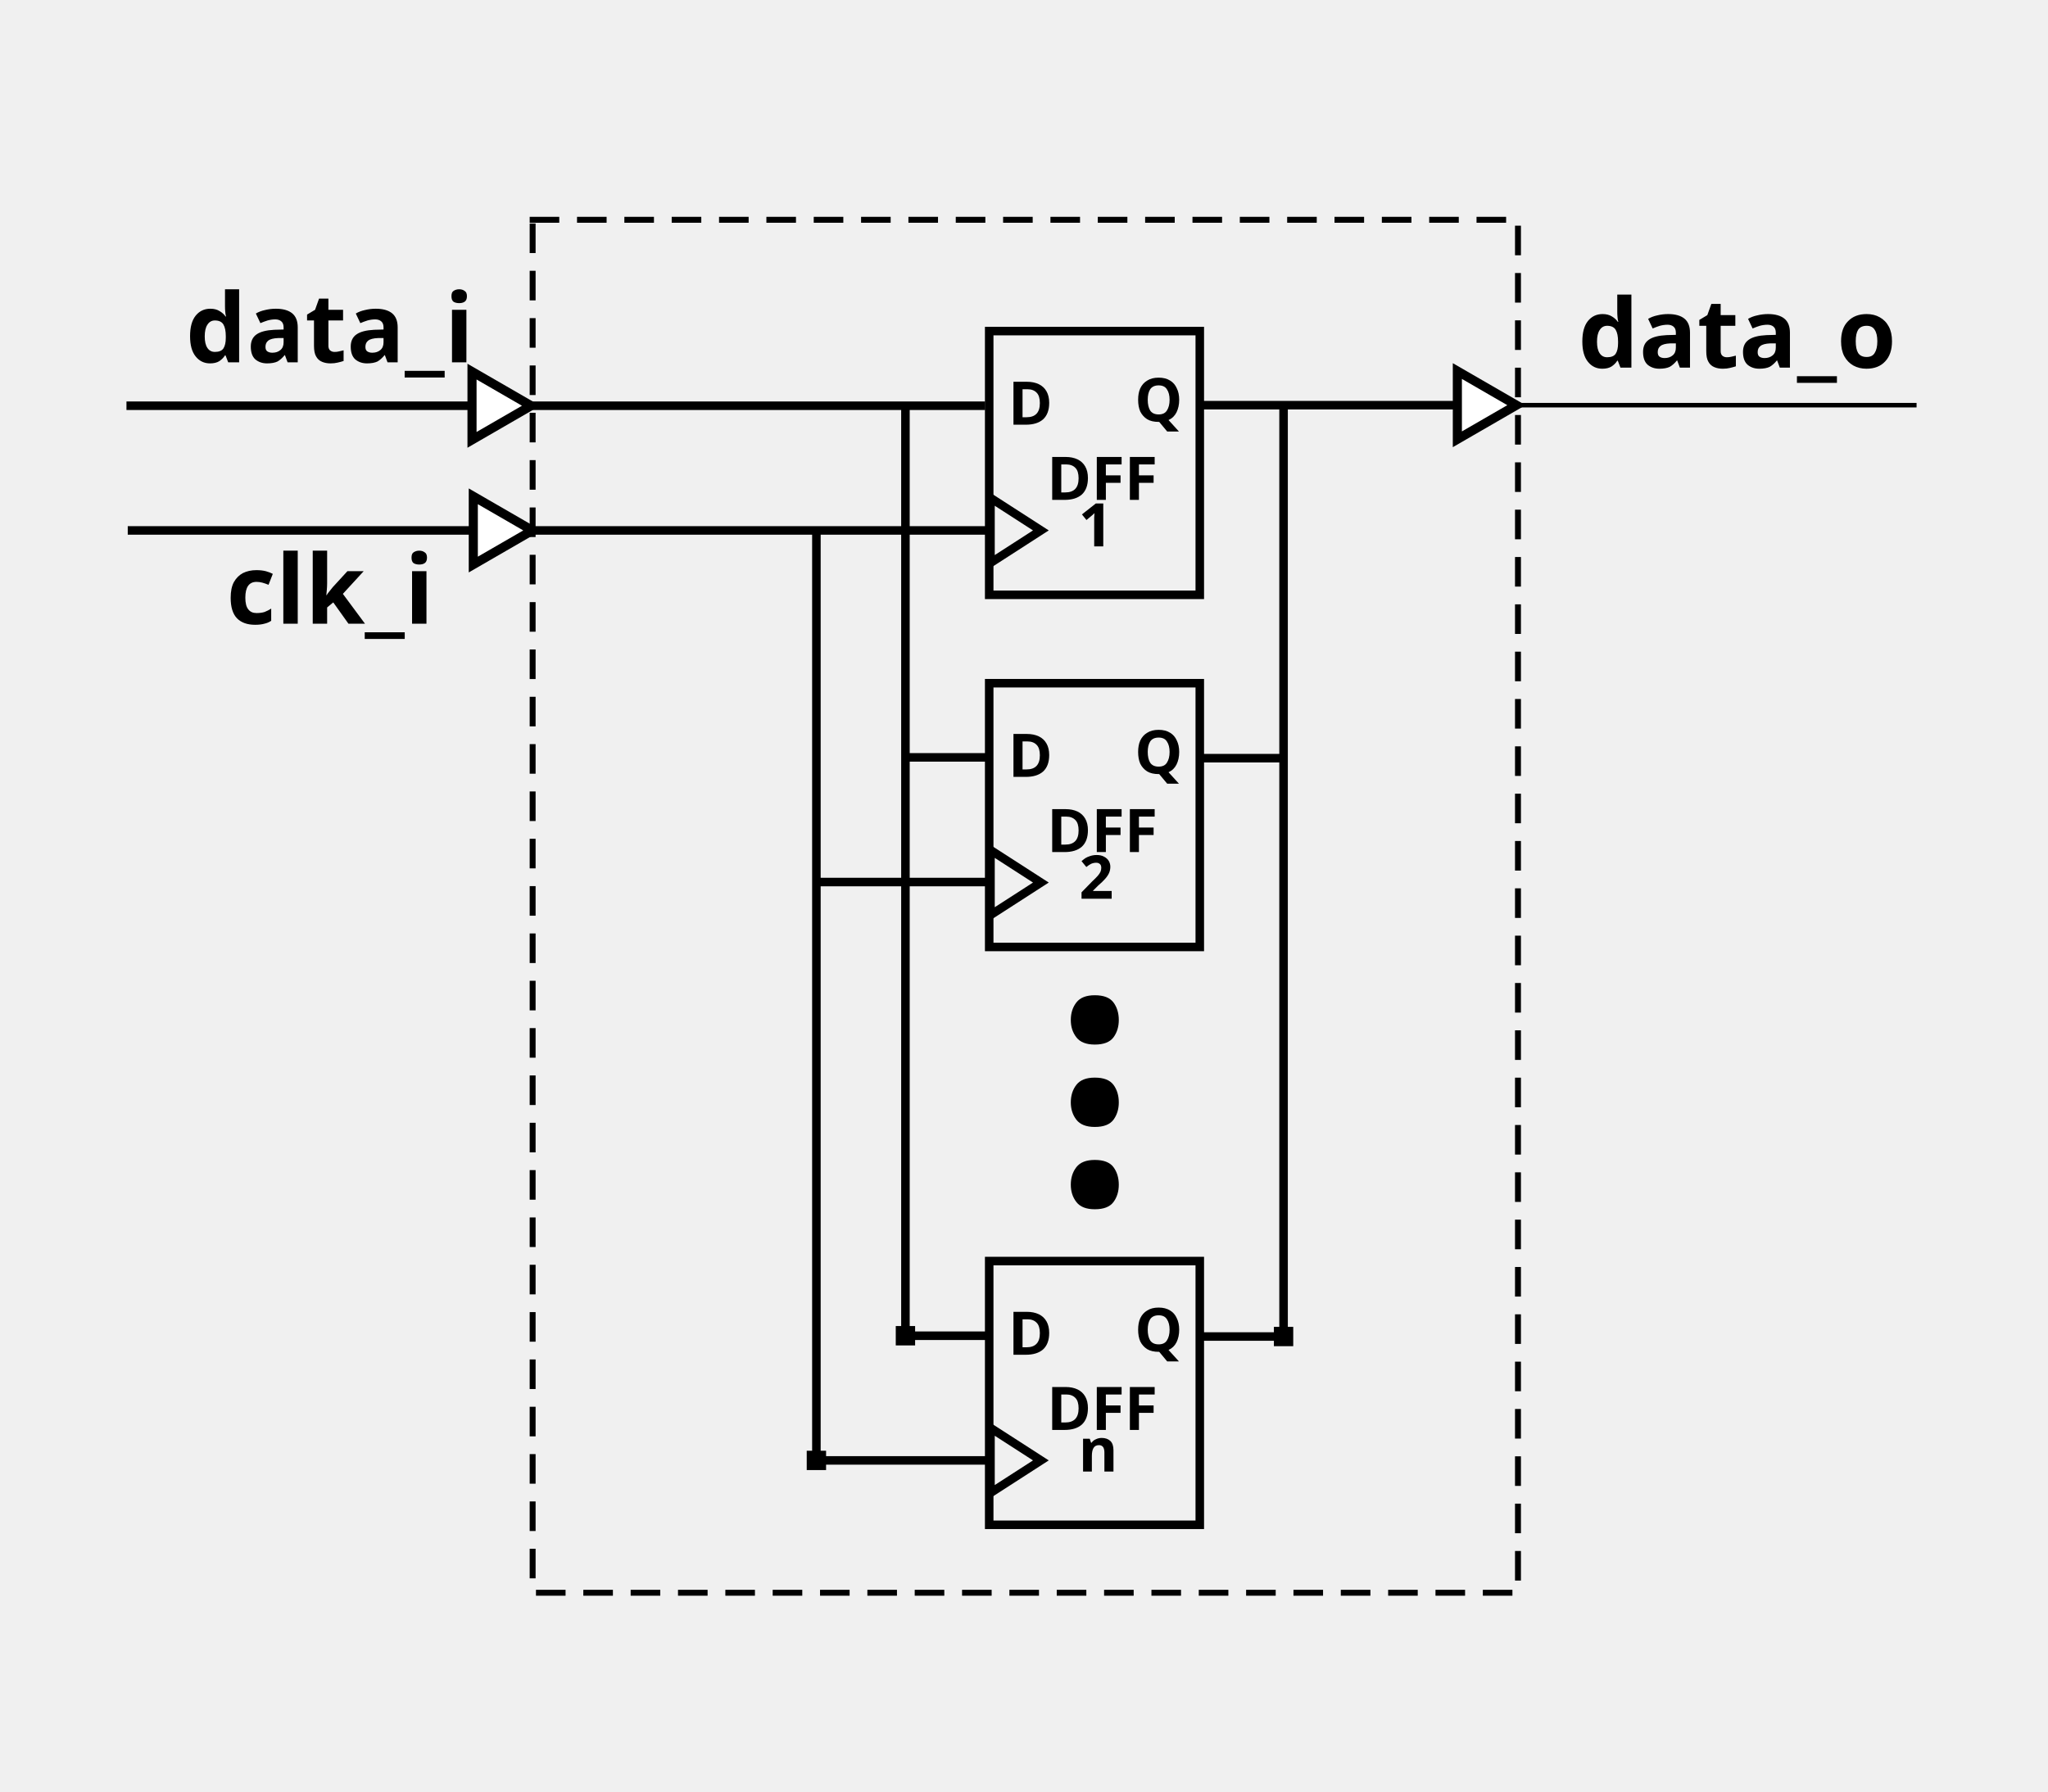
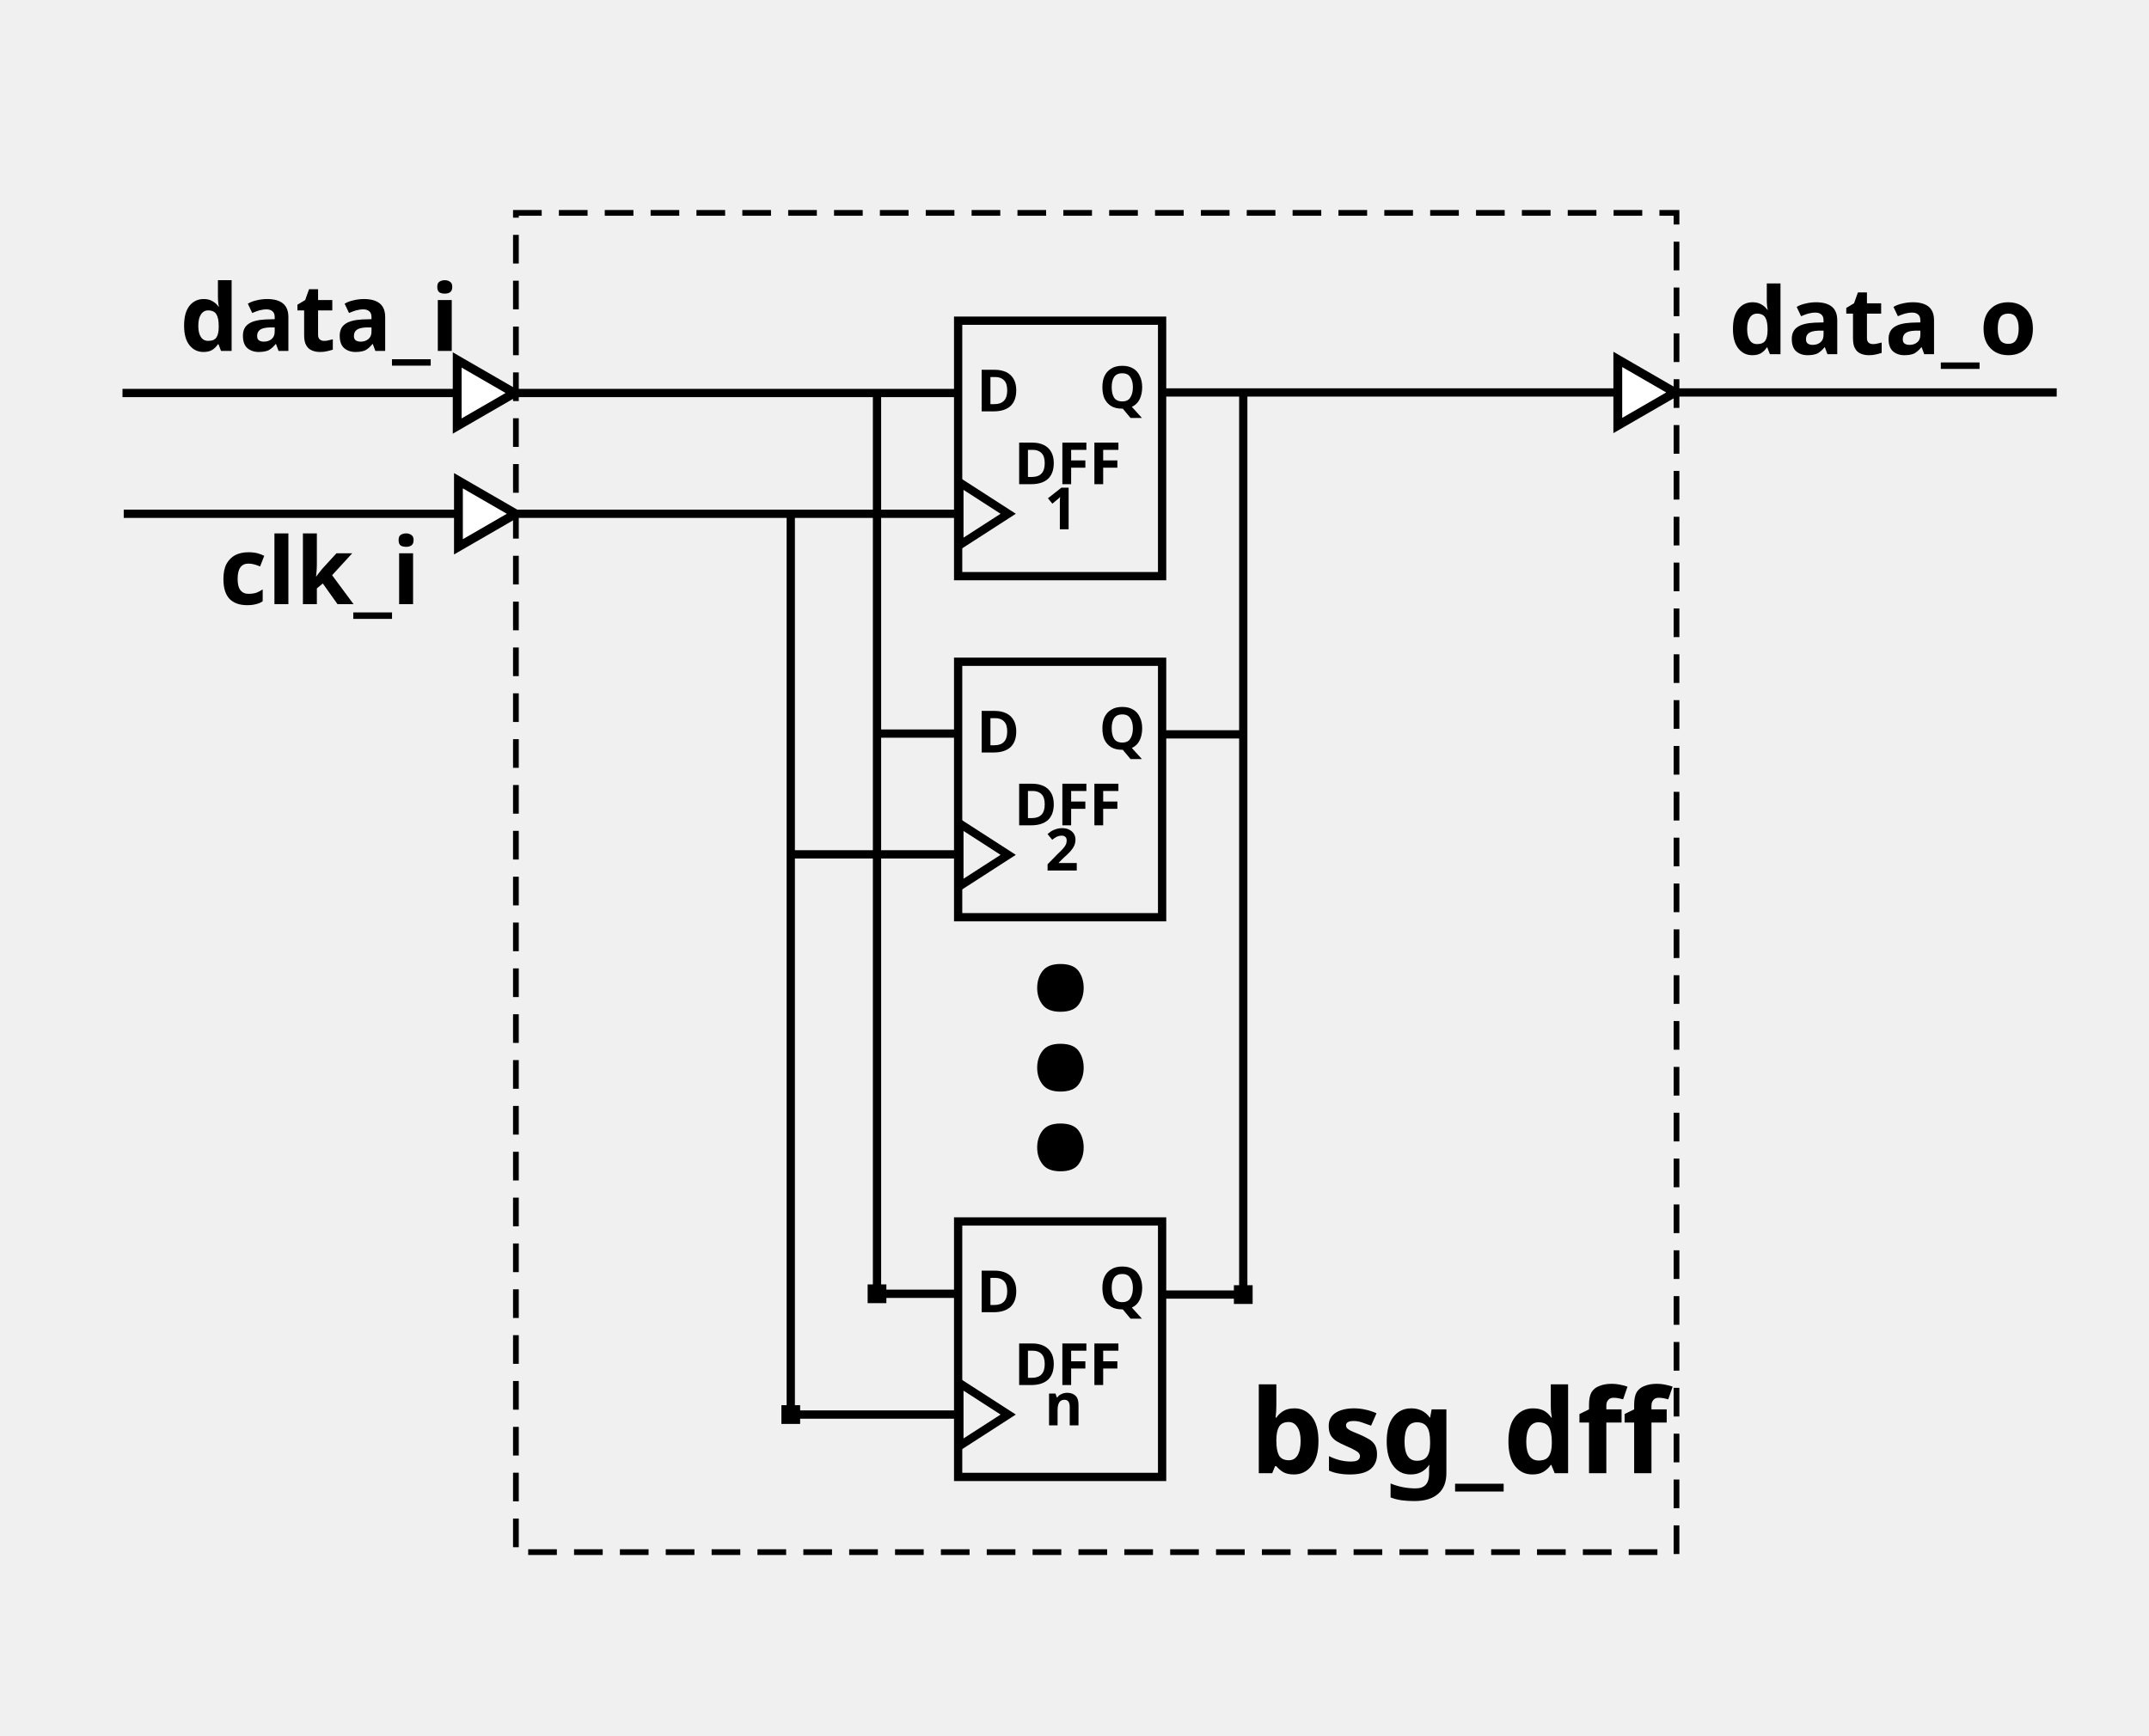
- <svg xmlns="http://www.w3.org/2000/svg" xmlns:ns1="http://www.openswatchbook.org/uri/2009/osb" width="120mm" height="105mm" viewBox="0 0 120 105" version="1.1" id="svg8">
+ <svg xmlns="http://www.w3.org/2000/svg" xmlns:ns1="http://www.openswatchbook.org/uri/2009/osb" width="130mm" height="105mm" viewBox="0 0 130 105" version="1.1" id="svg8">
  <defs id="defs2">
    <marker orient="auto" refY="0" refX="0" id="EmptyTriangleInL" style="overflow:visible">
      <path id="path1162" d="M 5.77,0 -2.88,5 V -5 Z" style="fill:#ffffff;fill-rule:evenodd;stroke:#000000;stroke-width:1pt;stroke-opacity:1" transform="matrix(-0.8,0,0,-0.8,4.8,0)" />
    </marker>
    <marker orient="auto" refY="0" refX="0" id="marker3328" style="overflow:visible">
      <path id="path3326" d="M 5.77,0 -2.88,5 V -5 Z" style="fill:#ffffff;fill-rule:evenodd;stroke:#000000;stroke-width:1pt;stroke-opacity:1" transform="matrix(0.8,0,0,0.8,-4.8,0)" />
    </marker>
    <marker orient="auto-start-reverse" refY="3" refX="5" id="marker3160">
      <path id="path3158" d="M 10,3 0,6 V 0 Z" style="fill:context-stroke;stroke:#000000;stroke-opacity:1" />
    </marker>
    <marker orient="auto" refY="0" refX="0" id="marker2964" style="overflow:visible">
      <g id="g2962" transform="scale(-1.2)" style="fill:#000000;fill-opacity:1;stroke:#000000;stroke-opacity:1">
        <path id="path2950" d="M -3.805,-3.959 0.544,0" style="fill:#000000;fill-opacity:1;fill-rule:evenodd;stroke:#000000;stroke-width:0.8;stroke-linecap:round;stroke-opacity:1" />
        <path id="path2952" d="M -1.287,-3.959 3.062,0" style="fill:#000000;fill-opacity:1;fill-rule:evenodd;stroke:#000000;stroke-width:0.8;stroke-linecap:round;stroke-opacity:1" />
        <path id="path2954" d="M 1.305,-3.959 5.654,0" style="fill:#000000;fill-opacity:1;fill-rule:evenodd;stroke:#000000;stroke-width:0.8;stroke-linecap:round;stroke-opacity:1" />
        <path id="path2956" d="M -3.805,4.178 0.544,0.22" style="fill:#000000;fill-opacity:1;fill-rule:evenodd;stroke:#000000;stroke-width:0.8;stroke-linecap:round;stroke-opacity:1" />
        <path id="path2958" d="M -1.287,4.178 3.062,0.22" style="fill:#000000;fill-opacity:1;fill-rule:evenodd;stroke:#000000;stroke-width:0.8;stroke-linecap:round;stroke-opacity:1" />
        <path id="path2960" d="M 1.305,4.178 5.654,0.22" style="fill:#000000;fill-opacity:1;fill-rule:evenodd;stroke:#000000;stroke-width:0.8;stroke-linecap:round;stroke-opacity:1" />
      </g>
    </marker>
    <marker id="RazorWire" refX="0" refY="0" orient="auto" style="overflow:visible">
      <path id="path1243" transform="scale(0.8)" style="fill:#000000;fill-opacity:1;fill-rule:evenodd;stroke:#000000;stroke-width:0.1pt;stroke-opacity:1" d="m 0.023,-0.74 v 1.438 L -7.759,3.01 H 10.679 L 3.491,0.697 v -1.438 L 10.741,-2.896 H -7.727 Z" />
    </marker>
    <marker orient="auto" refY="0" refX="0" id="EmptyTriangleOutM" style="overflow:visible">
      <path id="path1174" d="M 5.77,0 -2.88,5 V -5 Z" style="fill:#ffffff;fill-rule:evenodd;stroke:#000000;stroke-width:1pt;stroke-opacity:1" transform="matrix(0.4,0,0,0.4,-1.8,0)" />
    </marker>
    <marker orient="auto" refY="0" refX="0" id="Arrow2Send" style="overflow:visible">
      <path id="path1044" style="fill:#000000;fill-opacity:1;fill-rule:evenodd;stroke:#000000;stroke-width:0.625;stroke-linejoin:round;stroke-opacity:1" d="M 8.719,4.034 -2.207,0.016 8.719,-4.002 c -1.745,2.372 -1.735,5.617 -6e-7,8.035 z" transform="matrix(-0.3,0,0,-0.3,0.69,0)" />
    </marker>
    <marker orient="auto" refY="0" refX="0" id="Arrow1Lend" style="overflow:visible">
      <path id="path1014" d="M 0,0 5,-5 -12.5,0 5,5 Z" style="fill:#000000;fill-opacity:1;fill-rule:evenodd;stroke:#000000;stroke-width:1pt;stroke-opacity:1" transform="matrix(-0.8,0,0,-0.8,-10,0)" />
    </marker>
    <marker orient="auto-start-reverse" refY="3" refX="5" id="ExperimentalArrow">
      <path id="path1264" d="M 10,3 0,6 V 0 Z" style="fill:context-stroke;stroke:#000000;stroke-opacity:1" />
    </marker>
    <marker orient="auto" refY="0" refX="0" id="EmptyTriangleOutL" style="overflow:visible">
      <path id="path1171" d="M 5.77,0 -2.88,5 V -5 Z" style="fill:#ffffff;fill-rule:evenodd;stroke:#000000;stroke-width:1pt;stroke-opacity:1" transform="matrix(0.8,0,0,0.8,-4.8,0)" />
    </marker>
    <marker orient="auto" refY="0" refX="0" id="Tail" style="overflow:visible">
      <g id="g1059" transform="scale(-1.2)" style="fill:#000000;fill-opacity:1;stroke:#000000;stroke-opacity:1">
        <path id="path1047" d="M -3.805,-3.959 0.544,0" style="fill:#000000;fill-opacity:1;fill-rule:evenodd;stroke:#000000;stroke-width:0.8;stroke-linecap:round;stroke-opacity:1" />
        <path id="path1049" d="M -1.287,-3.959 3.062,0" style="fill:#000000;fill-opacity:1;fill-rule:evenodd;stroke:#000000;stroke-width:0.8;stroke-linecap:round;stroke-opacity:1" />
        <path id="path1051" d="M 1.305,-3.959 5.654,0" style="fill:#000000;fill-opacity:1;fill-rule:evenodd;stroke:#000000;stroke-width:0.8;stroke-linecap:round;stroke-opacity:1" />
        <path id="path1053" d="M -3.805,4.178 0.544,0.22" style="fill:#000000;fill-opacity:1;fill-rule:evenodd;stroke:#000000;stroke-width:0.8;stroke-linecap:round;stroke-opacity:1" />
        <path id="path1055" d="M -1.287,4.178 3.062,0.22" style="fill:#000000;fill-opacity:1;fill-rule:evenodd;stroke:#000000;stroke-width:0.8;stroke-linecap:round;stroke-opacity:1" />
        <path id="path1057" d="M 1.305,4.178 5.654,0.22" style="fill:#000000;fill-opacity:1;fill-rule:evenodd;stroke:#000000;stroke-width:0.8;stroke-linecap:round;stroke-opacity:1" />
      </g>
    </marker>
    <marker style="overflow:visible" id="marker1867" refX="0" refY="0" orient="auto">
      <path transform="matrix(0.4,0,0,0.4,2.96,0.4)" style="fill:#000000;fill-opacity:1;fill-rule:evenodd;stroke:#000000;stroke-width:1pt;stroke-opacity:1" d="m -2.5,-1 c 0,2.76 -2.24,5 -5,5 -2.76,0 -5,-2.24 -5,-5 0,-2.76 2.24,-5 5,-5 2.76,0 5,2.24 5,5 z" id="path1865" />
    </marker>
    <marker style="overflow:visible" id="marker1419" refX="0" refY="0" orient="auto">
      <path transform="matrix(0.2,0,0,0.2,1.48,0.2)" style="fill:#000000;fill-opacity:1;fill-rule:evenodd;stroke:#000000;stroke-width:1pt;stroke-opacity:1" d="m -2.5,-1 c 0,2.76 -2.24,5 -5,5 -2.76,0 -5,-2.24 -5,-5 0,-2.76 2.24,-5 5,-5 2.76,0 5,2.24 5,5 z" id="path1417" />
    </marker>
    <marker orient="auto" refY="0" refX="0" id="marker1341" style="overflow:visible">
      <path id="path1339" d="M -5,-5 V 5 H 5 V -5 Z" style="fill:#000000;fill-opacity:1;fill-rule:evenodd;stroke:#000000;stroke-width:1pt;stroke-opacity:1" transform="scale(0.2)" />
    </marker>
    <marker orient="auto" refY="0" refX="0" id="SquareM" style="overflow:visible">
      <path id="path1084" d="M -5,-5 V 5 H 5 V -5 Z" style="fill:#000000;fill-opacity:1;fill-rule:evenodd;stroke:#000000;stroke-width:1pt;stroke-opacity:1" transform="scale(0.4)" />
    </marker>
    <marker orient="auto" refY="0" refX="0" id="SquareS" style="overflow:visible">
      <path id="path1087" d="M -5,-5 V 5 H 5 V -5 Z" style="fill:#000000;fill-opacity:1;fill-rule:evenodd;stroke:#000000;stroke-width:1pt;stroke-opacity:1" transform="scale(0.2)" />
    </marker>
    <linearGradient id="linearGradient836" ns1:paint="solid">
      <stop style="stop-color:#000000;stop-opacity:1;" offset="0" id="stop834" />
    </linearGradient>
    <marker orient="auto" refY="0" refX="0" id="marker1341-6" style="overflow:visible">
      <path id="path1339-6" d="M -5,-5 V 5 H 5 V -5 Z" style="fill:#000000;fill-opacity:1;fill-rule:evenodd;stroke:#000000;stroke-width:1pt;stroke-opacity:1" transform="scale(0.2)" />
    </marker>
    <marker orient="auto" refY="0" refX="0" id="marker1341-5" style="overflow:visible">
      <path id="path1339-65" d="M -5,-5 V 5 H 5 V -5 Z" style="fill:#000000;fill-opacity:1;fill-rule:evenodd;stroke:#000000;stroke-width:1pt;stroke-opacity:1" transform="scale(0.2)" />
    </marker>
    <marker orient="auto" refY="0" refX="0" id="EmptyTriangleInL-4" style="overflow:visible">
      <path id="path1162-9" d="M 5.77,0 -2.88,5 V -5 Z" style="fill:#ffffff;fill-rule:evenodd;stroke:#000000;stroke-width:1pt;stroke-opacity:1" transform="matrix(-0.8,0,0,-0.8,4.8,0)" />
    </marker>
  </defs>
  <g id="layer1" transform="translate(0,-192)">
    <rect style="fill:none;fill-opacity:1;fill-rule:nonzero;stroke:#000000;stroke-width:0.5;stroke-linecap:square;stroke-linejoin:miter;stroke-miterlimit:4;stroke-dasharray:none;stroke-dashoffset:0;stroke-opacity:1;paint-order:normal" id="rect840" width="12.339" height="15.457" x="57.961" y="211.404" />
-     <rect style="fill:none;fill-opacity:1;fill-rule:nonzero;stroke:#000000;stroke-width:0.347;stroke-linecap:square;stroke-linejoin:miter;stroke-miterlimit:3.7;stroke-dasharray:1.387, 1.387;stroke-dashoffset:0;stroke-opacity:1;paint-order:normal" id="rect815" width="57.735" height="80.466" x="31.209" y="204.881" />
+     <rect style="fill:none;fill-opacity:1;fill-rule:nonzero;stroke:#000000;stroke-width:0.347;stroke-linecap:square;stroke-linejoin:miter;stroke-miterlimit:3.7;stroke-dasharray:1.387, 1.387;stroke-dashoffset:0;stroke-opacity:1;paint-order:normal" id="rect815" width="70.208" height="81.033" x="31.209" y="204.881" />
    <path style="fill:none;stroke:#000000;stroke-width:0.5;stroke-linecap:butt;stroke-linejoin:miter;stroke-miterlimit:4;stroke-dasharray:none;stroke-opacity:1" d="m 58.036,224.99 2.953,-1.904 -2.953,-1.904 z" id="path862" />
    <text xml:space="preserve" style="font-style:normal;font-variant:normal;font-weight:bold;font-stretch:normal;font-size:2.469px;line-height:1.25;font-family:Calibri;-inkscape-font-specification:'Calibri, Bold';font-variant-ligatures:normal;font-variant-caps:normal;font-variant-numeric:normal;font-feature-settings:normal;text-align:start;letter-spacing:0px;word-spacing:0px;writing-mode:lr-tb;text-anchor:start;fill:#000000;fill-opacity:1;stroke:none;stroke-width:0.265" x="59.07" y="216.894" id="text866">
      <tspan id="tspan864" x="59.07" y="216.894" style="font-style:normal;font-variant:normal;font-weight:bold;font-stretch:normal;font-size:3.528px;font-family:Calibri;-inkscape-font-specification:'Calibri, Bold';font-variant-ligatures:normal;font-variant-caps:normal;font-variant-numeric:normal;font-feature-settings:normal;text-align:start;writing-mode:lr-tb;text-anchor:start;stroke-width:0.265">D</tspan>
    </text>
    <text xml:space="preserve" style="font-style:normal;font-variant:normal;font-weight:bold;font-stretch:normal;font-size:2.469px;line-height:1.25;font-family:Calibri;-inkscape-font-specification:'Calibri, Bold';font-variant-ligatures:normal;font-variant-caps:normal;font-variant-numeric:normal;font-feature-settings:normal;text-align:start;letter-spacing:0px;word-spacing:0px;writing-mode:lr-tb;text-anchor:start;fill:#000000;fill-opacity:1;stroke:none;stroke-width:0.265" x="66.483" y="216.696" id="text866-1">
      <tspan id="tspan864-4" x="66.483" y="216.696" style="font-style:normal;font-variant:normal;font-weight:bold;font-stretch:normal;font-size:3.528px;font-family:Calibri;-inkscape-font-specification:'Calibri, Bold';font-variant-ligatures:normal;font-variant-caps:normal;font-variant-numeric:normal;font-feature-settings:normal;text-align:start;writing-mode:lr-tb;text-anchor:start;stroke-width:0.265">Q</tspan>
    </text>
    <text xml:space="preserve" style="font-style:normal;font-variant:normal;font-weight:bold;font-stretch:normal;font-size:2.469px;line-height:1.25;font-family:Calibri;-inkscape-font-specification:'Calibri, Bold';font-variant-ligatures:normal;font-variant-caps:normal;font-variant-numeric:normal;font-feature-settings:normal;text-align:start;letter-spacing:0px;word-spacing:0px;writing-mode:lr-tb;text-anchor:start;fill:#000000;fill-opacity:1;stroke:none;stroke-width:0.265" x="61.34" y="221.3" id="text866-9">
      <tspan id="tspan864-41" x="61.34" y="221.3" style="font-style:normal;font-variant:normal;font-weight:bold;font-stretch:normal;font-size:3.528px;font-family:Calibri;-inkscape-font-specification:'Calibri, Bold';font-variant-ligatures:normal;font-variant-caps:normal;font-variant-numeric:normal;font-feature-settings:normal;text-align:start;writing-mode:lr-tb;text-anchor:start;stroke-width:0.265">DFF</tspan>
    </text>
    <rect style="fill:none;fill-opacity:1;fill-rule:nonzero;stroke:#000000;stroke-width:0.5;stroke-linecap:square;stroke-linejoin:miter;stroke-miterlimit:4;stroke-dasharray:none;stroke-dashoffset:0;stroke-opacity:1;paint-order:normal" id="rect840-0" width="12.339" height="15.457" x="57.961" y="232.041" />
    <path style="fill:none;stroke:#000000;stroke-width:0.5;stroke-linecap:butt;stroke-linejoin:miter;stroke-miterlimit:4;stroke-dasharray:none;stroke-opacity:1" d="m 58.036,245.628 2.953,-1.904 -2.953,-1.904 z" id="path862-3" />
    <text xml:space="preserve" style="font-style:normal;font-variant:normal;font-weight:bold;font-stretch:normal;font-size:2.469px;line-height:1.25;font-family:Calibri;-inkscape-font-specification:'Calibri, Bold';font-variant-ligatures:normal;font-variant-caps:normal;font-variant-numeric:normal;font-feature-settings:normal;text-align:start;letter-spacing:0px;word-spacing:0px;writing-mode:lr-tb;text-anchor:start;fill:#000000;fill-opacity:1;stroke:none;stroke-width:0.265" x="59.07" y="237.531" id="text866-8">
      <tspan id="tspan864-9" x="59.07" y="237.531" style="font-style:normal;font-variant:normal;font-weight:bold;font-stretch:normal;font-size:3.528px;font-family:Calibri;-inkscape-font-specification:'Calibri, Bold';font-variant-ligatures:normal;font-variant-caps:normal;font-variant-numeric:normal;font-feature-settings:normal;text-align:start;writing-mode:lr-tb;text-anchor:start;stroke-width:0.265">D</tspan>
    </text>
    <text xml:space="preserve" style="font-style:normal;font-variant:normal;font-weight:bold;font-stretch:normal;font-size:2.469px;line-height:1.25;font-family:Calibri;-inkscape-font-specification:'Calibri, Bold';font-variant-ligatures:normal;font-variant-caps:normal;font-variant-numeric:normal;font-feature-settings:normal;text-align:start;letter-spacing:0px;word-spacing:0px;writing-mode:lr-tb;text-anchor:start;fill:#000000;fill-opacity:1;stroke:none;stroke-width:0.265" x="66.483" y="237.333" id="text866-1-9">
      <tspan id="tspan864-4-4" x="66.483" y="237.333" style="font-style:normal;font-variant:normal;font-weight:bold;font-stretch:normal;font-size:3.528px;font-family:Calibri;-inkscape-font-specification:'Calibri, Bold';font-variant-ligatures:normal;font-variant-caps:normal;font-variant-numeric:normal;font-feature-settings:normal;text-align:start;writing-mode:lr-tb;text-anchor:start;stroke-width:0.265">Q</tspan>
    </text>
    <text xml:space="preserve" style="font-style:normal;font-variant:normal;font-weight:bold;font-stretch:normal;font-size:2.469px;line-height:1.25;font-family:Calibri;-inkscape-font-specification:'Calibri, Bold';font-variant-ligatures:normal;font-variant-caps:normal;font-variant-numeric:normal;font-feature-settings:normal;text-align:start;letter-spacing:0px;word-spacing:0px;writing-mode:lr-tb;text-anchor:start;fill:#000000;fill-opacity:1;stroke:none;stroke-width:0.265" x="61.34" y="241.937" id="text866-9-2">
      <tspan id="tspan864-41-9" x="61.34" y="241.937" style="font-style:normal;font-variant:normal;font-weight:bold;font-stretch:normal;font-size:3.528px;font-family:Calibri;-inkscape-font-specification:'Calibri, Bold';font-variant-ligatures:normal;font-variant-caps:normal;font-variant-numeric:normal;font-feature-settings:normal;text-align:start;writing-mode:lr-tb;text-anchor:start;stroke-width:0.265">DFF</tspan>
    </text>
    <rect style="fill:none;fill-opacity:1;fill-rule:nonzero;stroke:#000000;stroke-width:0.5;stroke-linecap:square;stroke-linejoin:miter;stroke-miterlimit:4;stroke-dasharray:none;stroke-dashoffset:0;stroke-opacity:1;paint-order:normal" id="rect840-1" width="12.339" height="15.457" x="57.961" y="265.907" />
    <path style="fill:none;stroke:#000000;stroke-width:0.5;stroke-linecap:butt;stroke-linejoin:miter;stroke-miterlimit:4;stroke-dasharray:none;stroke-opacity:1" d="m 58.036,279.494 2.953,-1.904 -2.953,-1.904 z" id="path862-33" />
    <text xml:space="preserve" style="font-style:normal;font-variant:normal;font-weight:bold;font-stretch:normal;font-size:2.469px;line-height:1.25;font-family:Calibri;-inkscape-font-specification:'Calibri, Bold';font-variant-ligatures:normal;font-variant-caps:normal;font-variant-numeric:normal;font-feature-settings:normal;text-align:start;letter-spacing:0px;word-spacing:0px;writing-mode:lr-tb;text-anchor:start;fill:#000000;fill-opacity:1;stroke:none;stroke-width:0.265" x="59.07" y="271.397" id="text866-0">
      <tspan id="tspan864-5" x="59.07" y="271.397" style="font-style:normal;font-variant:normal;font-weight:bold;font-stretch:normal;font-size:3.528px;font-family:Calibri;-inkscape-font-specification:'Calibri, Bold';font-variant-ligatures:normal;font-variant-caps:normal;font-variant-numeric:normal;font-feature-settings:normal;text-align:start;writing-mode:lr-tb;text-anchor:start;stroke-width:0.265">D</tspan>
    </text>
    <text xml:space="preserve" style="font-style:normal;font-variant:normal;font-weight:bold;font-stretch:normal;font-size:2.469px;line-height:1.25;font-family:Calibri;-inkscape-font-specification:'Calibri, Bold';font-variant-ligatures:normal;font-variant-caps:normal;font-variant-numeric:normal;font-feature-settings:normal;text-align:start;letter-spacing:0px;word-spacing:0px;writing-mode:lr-tb;text-anchor:start;fill:#000000;fill-opacity:1;stroke:none;stroke-width:0.265" x="66.483" y="271.199" id="text866-1-1">
      <tspan id="tspan864-4-7" x="66.483" y="271.199" style="font-style:normal;font-variant:normal;font-weight:bold;font-stretch:normal;font-size:3.528px;font-family:Calibri;-inkscape-font-specification:'Calibri, Bold';font-variant-ligatures:normal;font-variant-caps:normal;font-variant-numeric:normal;font-feature-settings:normal;text-align:start;writing-mode:lr-tb;text-anchor:start;stroke-width:0.265">Q</tspan>
    </text>
    <text xml:space="preserve" style="font-style:normal;font-variant:normal;font-weight:bold;font-stretch:normal;font-size:2.469px;line-height:1.25;font-family:Calibri;-inkscape-font-specification:'Calibri, Bold';font-variant-ligatures:normal;font-variant-caps:normal;font-variant-numeric:normal;font-feature-settings:normal;text-align:start;letter-spacing:0px;word-spacing:0px;writing-mode:lr-tb;text-anchor:start;fill:#000000;fill-opacity:1;stroke:none;stroke-width:0.265" x="61.34" y="275.803" id="text866-9-6">
      <tspan id="tspan864-41-0" x="61.34" y="275.803" style="font-style:normal;font-variant:normal;font-weight:bold;font-stretch:normal;font-size:3.528px;font-family:Calibri;-inkscape-font-specification:'Calibri, Bold';font-variant-ligatures:normal;font-variant-caps:normal;font-variant-numeric:normal;font-feature-settings:normal;text-align:start;writing-mode:lr-tb;text-anchor:start;stroke-width:0.265">DFF</tspan>
    </text>
    <path style="fill:none;stroke:#000000;stroke-width:0.5;stroke-linecap:butt;stroke-linejoin:miter;stroke-miterlimit:4;stroke-dasharray:none;stroke-opacity:1" d="M 31.209,215.779 H 57.725" id="path994" />
    <path style="fill:none;stroke:#000000;stroke-width:0.5;stroke-linecap:butt;stroke-linejoin:miter;stroke-miterlimit:4;stroke-dasharray:none;stroke-opacity:1" d="M 57.961,236.387 H 53.053" id="path996" />
    <path style="fill:none;stroke:#000000;stroke-width:0.5;stroke-linecap:butt;stroke-linejoin:round;stroke-miterlimit:4;stroke-dasharray:none;stroke-opacity:1;marker-end:url(#marker1341);paint-order:stroke fill markers" d="M 57.961,270.283 H 53.053" id="path998" />
    <path style="fill:none;stroke:#000000;stroke-width:0.5;stroke-linecap:butt;stroke-linejoin:miter;stroke-miterlimit:4;stroke-dasharray:none;stroke-opacity:1" d="m 53.053,215.779 v 54.503" id="path1009" />
-     <path style="fill:none;stroke:#000000;stroke-width:0.5;stroke-linecap:butt;stroke-linejoin:miter;stroke-miterlimit:4;stroke-dasharray:none;stroke-opacity:1;marker-end:url(#EmptyTriangleOutL)" d="m 70.3,215.746 h 18.644" id="path994-0" />
+     <path style="fill:none;stroke:#000000;stroke-width:0.5;stroke-linecap:butt;stroke-linejoin:miter;stroke-miterlimit:4;stroke-dasharray:none;stroke-opacity:1;marker-end:url(#EmptyTriangleOutL)" d="M 70.3,215.746 H 101.418" id="path994-0" />
    <path style="fill:none;stroke:#000000;stroke-width:0.5;stroke-linecap:butt;stroke-linejoin:miter;stroke-miterlimit:4;stroke-dasharray:none;stroke-opacity:1" d="m 75.209,236.434 h -4.908" id="path996-1" />
    <path style="fill:none;stroke:#000000;stroke-width:0.5;stroke-linecap:butt;stroke-linejoin:round;stroke-miterlimit:4;stroke-dasharray:none;stroke-opacity:1;marker-start:url(#marker1341-6);paint-order:stroke fill markers" d="m 75.209,270.33 h -4.908" id="path998-6" />
    <path style="fill:none;stroke:#000000;stroke-width:0.5;stroke-linecap:butt;stroke-linejoin:miter;stroke-miterlimit:4;stroke-dasharray:none;stroke-opacity:1" d="m 75.209,215.827 v 54.503" id="path1009-7" />
    <path style="fill:none;stroke:#000000;stroke-width:0.265px;stroke-linecap:butt;stroke-linejoin:miter;stroke-opacity:1" d="m 101.935,215.746 c 0,0 0,0 0,0 z" id="path2187" />
    <text xml:space="preserve" style="font-style:normal;font-variant:normal;font-weight:bold;font-stretch:normal;font-size:2.469px;line-height:1.25;font-family:Calibri;-inkscape-font-specification:'Calibri, Bold';font-variant-ligatures:normal;font-variant-caps:normal;font-variant-numeric:normal;font-feature-settings:normal;text-align:start;letter-spacing:0px;word-spacing:0px;writing-mode:lr-tb;text-anchor:start;fill:#000000;fill-opacity:1;stroke:none;stroke-width:0.265" x="10.888" y="213.236" id="text2191">
      <tspan id="tspan2189" x="10.888" y="213.236" style="font-style:normal;font-variant:normal;font-weight:bold;font-stretch:normal;font-size:5.644px;font-family:Calibri;-inkscape-font-specification:'Calibri, Bold';font-variant-ligatures:normal;font-variant-caps:normal;font-variant-numeric:normal;font-feature-settings:normal;text-align:start;writing-mode:lr-tb;text-anchor:start;stroke-width:0.265">data_i</tspan>
    </text>
    <path style="fill:none;stroke:#000000;stroke-width:0.5;stroke-linecap:butt;stroke-linejoin:miter;stroke-miterlimit:4;stroke-dasharray:none;stroke-opacity:1;marker-start:url(#EmptyTriangleInL)" d="M 31.209,215.779 H 7.41" id="path3300" />
    <path style="fill:none;stroke:#000000;stroke-width:0.5;stroke-linecap:butt;stroke-linejoin:miter;stroke-miterlimit:4;stroke-dasharray:none;stroke-opacity:1" d="M 31.284,223.087 H 57.8" id="path994-6" />
    <path style="fill:none;stroke:#000000;stroke-width:0.5;stroke-linecap:butt;stroke-linejoin:miter;stroke-miterlimit:4;stroke-dasharray:none;stroke-opacity:1" d="M 58.036,243.694 H 47.836" id="path996-17" />
    <path style="fill:none;stroke:#000000;stroke-width:0.5;stroke-linecap:butt;stroke-linejoin:round;stroke-miterlimit:4;stroke-dasharray:none;stroke-opacity:1;marker-end:url(#marker1341-5);paint-order:stroke fill markers" d="M 58.036,277.59 H 47.836" id="path998-66" />
    <path style="fill:none;stroke:#000000;stroke-width:0.5;stroke-linecap:butt;stroke-linejoin:miter;stroke-miterlimit:4;stroke-dasharray:none;stroke-opacity:1" d="m 47.836,223.087 v 54.503" id="path1009-5" />
    <path style="fill:none;stroke:#000000;stroke-width:0.5;stroke-linecap:butt;stroke-linejoin:miter;stroke-miterlimit:4;stroke-dasharray:none;stroke-opacity:1;marker-start:url(#EmptyTriangleInL-4)" d="M 31.284,223.087 H 7.485" id="path3300-2" />
    <text xml:space="preserve" style="font-style:normal;font-variant:normal;font-weight:bold;font-stretch:normal;font-size:2.469px;line-height:1.25;font-family:Calibri;-inkscape-font-specification:'Calibri, Bold';font-variant-ligatures:normal;font-variant-caps:normal;font-variant-numeric:normal;font-feature-settings:normal;text-align:start;letter-spacing:0px;word-spacing:0px;writing-mode:lr-tb;text-anchor:start;fill:#000000;fill-opacity:1;stroke:none;stroke-width:0.265" x="249.361" y="-62.961" id="text4183" transform="rotate(90)">
      <tspan id="tspan4181" x="249.361" y="-62.961" style="font-style:normal;font-variant:normal;font-weight:bold;font-stretch:normal;font-size:16.933px;font-family:Calibri;-inkscape-font-specification:'Calibri, Bold';font-variant-ligatures:normal;font-variant-caps:normal;font-variant-numeric:normal;font-feature-settings:normal;text-align:start;writing-mode:lr-tb;text-anchor:start;stroke-width:0.265">...</tspan>
    </text>
    <text xml:space="preserve" style="font-style:normal;font-variant:normal;font-weight:bold;font-stretch:normal;font-size:2.469px;line-height:1.25;font-family:Calibri;-inkscape-font-specification:'Calibri, Bold';font-variant-ligatures:normal;font-variant-caps:normal;font-variant-numeric:normal;font-feature-settings:normal;text-align:start;letter-spacing:0px;word-spacing:0px;writing-mode:lr-tb;text-anchor:start;fill:#000000;fill-opacity:1;stroke:none;stroke-width:0.265" x="63.19" y="224.02" id="text866-9-28">
      <tspan id="tspan864-41-5" x="63.19" y="224.02" style="font-style:normal;font-variant:normal;font-weight:bold;font-stretch:normal;font-size:3.528px;font-family:Calibri;-inkscape-font-specification:'Calibri, Bold';font-variant-ligatures:normal;font-variant-caps:normal;font-variant-numeric:normal;font-feature-settings:normal;text-align:start;writing-mode:lr-tb;text-anchor:start;stroke-width:0.265">1</tspan>
    </text>
    <text xml:space="preserve" style="font-style:normal;font-variant:normal;font-weight:bold;font-stretch:normal;font-size:2.469px;line-height:1.25;font-family:Calibri;-inkscape-font-specification:'Calibri, Bold';font-variant-ligatures:normal;font-variant-caps:normal;font-variant-numeric:normal;font-feature-settings:normal;text-align:start;letter-spacing:0px;word-spacing:0px;writing-mode:lr-tb;text-anchor:start;fill:#000000;fill-opacity:1;stroke:none;stroke-width:0.265" x="63.232" y="244.669" id="text866-9-28-7">
      <tspan id="tspan864-41-5-3" x="63.232" y="244.669" style="font-style:normal;font-variant:normal;font-weight:bold;font-stretch:normal;font-size:3.528px;font-family:Calibri;-inkscape-font-specification:'Calibri, Bold';font-variant-ligatures:normal;font-variant-caps:normal;font-variant-numeric:normal;font-feature-settings:normal;text-align:start;writing-mode:lr-tb;text-anchor:start;stroke-width:0.265">2</tspan>
    </text>
    <text xml:space="preserve" style="font-style:normal;font-variant:normal;font-weight:bold;font-stretch:normal;font-size:2.469px;line-height:1.25;font-family:Calibri;-inkscape-font-specification:'Calibri, Bold';font-variant-ligatures:normal;font-variant-caps:normal;font-variant-numeric:normal;font-feature-settings:normal;text-align:start;letter-spacing:0px;word-spacing:0px;writing-mode:lr-tb;text-anchor:start;fill:#000000;fill-opacity:1;stroke:none;stroke-width:0.265" x="63.18" y="278.243" id="text866-9-28-2">
      <tspan id="tspan864-41-5-5" x="63.18" y="278.243" style="font-style:normal;font-variant:normal;font-weight:bold;font-stretch:normal;font-size:3.528px;font-family:Calibri;-inkscape-font-specification:'Calibri, Bold';font-variant-ligatures:normal;font-variant-caps:normal;font-variant-numeric:normal;font-feature-settings:normal;text-align:start;writing-mode:lr-tb;text-anchor:start;stroke-width:0.265">n</tspan>
    </text>
    <text xml:space="preserve" style="font-style:normal;font-variant:normal;font-weight:bold;font-stretch:normal;font-size:2.469px;line-height:1.25;font-family:Calibri;-inkscape-font-specification:'Calibri, Bold';font-variant-ligatures:normal;font-variant-caps:normal;font-variant-numeric:normal;font-feature-settings:normal;text-align:start;letter-spacing:0px;word-spacing:0px;writing-mode:lr-tb;text-anchor:start;fill:#000000;fill-opacity:1;stroke:none;stroke-width:0.265" x="13.265" y="228.551" id="text2191-7">
      <tspan id="tspan2189-2" x="13.265" y="228.551" style="font-style:normal;font-variant:normal;font-weight:bold;font-stretch:normal;font-size:5.644px;font-family:Calibri;-inkscape-font-specification:'Calibri, Bold';font-variant-ligatures:normal;font-variant-caps:normal;font-variant-numeric:normal;font-feature-settings:normal;text-align:start;writing-mode:lr-tb;text-anchor:start;stroke-width:0.265">clk_i</tspan>
    </text>
-     <path style="fill:none;stroke:#000000;stroke-width:0.265px;stroke-linecap:butt;stroke-linejoin:miter;stroke-opacity:1" d="M 88.944,215.746 H 112.299" id="path4263" />
-     <text xml:space="preserve" style="font-style:normal;font-variant:normal;font-weight:bold;font-stretch:normal;font-size:2.469px;line-height:1.25;font-family:Calibri;-inkscape-font-specification:'Calibri, Bold';font-variant-ligatures:normal;font-variant-caps:normal;font-variant-numeric:normal;font-feature-settings:normal;text-align:start;letter-spacing:0px;word-spacing:0px;writing-mode:lr-tb;text-anchor:start;fill:#000000;fill-opacity:1;stroke:none;stroke-width:0.265" x="92.465" y="213.549" id="text2191-6">
-       <tspan id="tspan2189-8" x="92.465" y="213.549" style="font-style:normal;font-variant:normal;font-weight:bold;font-stretch:normal;font-size:5.644px;font-family:Calibri;-inkscape-font-specification:'Calibri, Bold';font-variant-ligatures:normal;font-variant-caps:normal;font-variant-numeric:normal;font-feature-settings:normal;text-align:start;writing-mode:lr-tb;text-anchor:start;stroke-width:0.265">data_o</tspan>
+     <path style="fill:none;stroke:#000000;stroke-width:0.5;stroke-linecap:butt;stroke-linejoin:miter;stroke-miterlimit:4;stroke-dasharray:none;stroke-opacity:1" d="m 101.063,215.746 h 23.354" id="path4263" />
+     <text xml:space="preserve" style="font-style:normal;font-variant:normal;font-weight:bold;font-stretch:normal;font-size:2.469px;line-height:1.25;font-family:Calibri;-inkscape-font-specification:'Calibri, Bold';font-variant-ligatures:normal;font-variant-caps:normal;font-variant-numeric:normal;font-feature-settings:normal;text-align:start;letter-spacing:0px;word-spacing:0px;writing-mode:lr-tb;text-anchor:start;fill:#000000;fill-opacity:1;stroke:none;stroke-width:0.265" x="104.583" y="213.432" id="text2191-6">
+       <tspan id="tspan2189-8" x="104.583" y="213.432" style="font-style:normal;font-variant:normal;font-weight:bold;font-stretch:normal;font-size:5.644px;font-family:Calibri;-inkscape-font-specification:'Calibri, Bold';font-variant-ligatures:normal;font-variant-caps:normal;font-variant-numeric:normal;font-feature-settings:normal;text-align:start;writing-mode:lr-tb;text-anchor:start;stroke-width:0.265">data_o</tspan>
+     </text>
+     <text xml:space="preserve" style="font-style:normal;font-variant:normal;font-weight:bold;font-stretch:normal;font-size:2.469px;line-height:1.25;font-family:Calibri;-inkscape-font-specification:'Calibri, Bold';font-variant-ligatures:normal;font-variant-caps:normal;font-variant-numeric:normal;font-feature-settings:normal;text-align:start;letter-spacing:0px;word-spacing:0px;writing-mode:lr-tb;text-anchor:start;fill:#000000;fill-opacity:1;stroke:none;stroke-width:0.265" x="75.603" y="281.138" id="text2191-6-8">
+       <tspan id="tspan2189-8-0" x="75.603" y="281.138" style="font-style:normal;font-variant:normal;font-weight:bold;font-stretch:normal;font-size:7.056px;font-family:Calibri;-inkscape-font-specification:'Calibri, Bold';font-variant-ligatures:normal;font-variant-caps:normal;font-variant-numeric:normal;font-feature-settings:normal;text-align:start;writing-mode:lr-tb;text-anchor:start;stroke-width:0.265">bsg_dff</tspan>
    </text>
  </g>
</svg>
